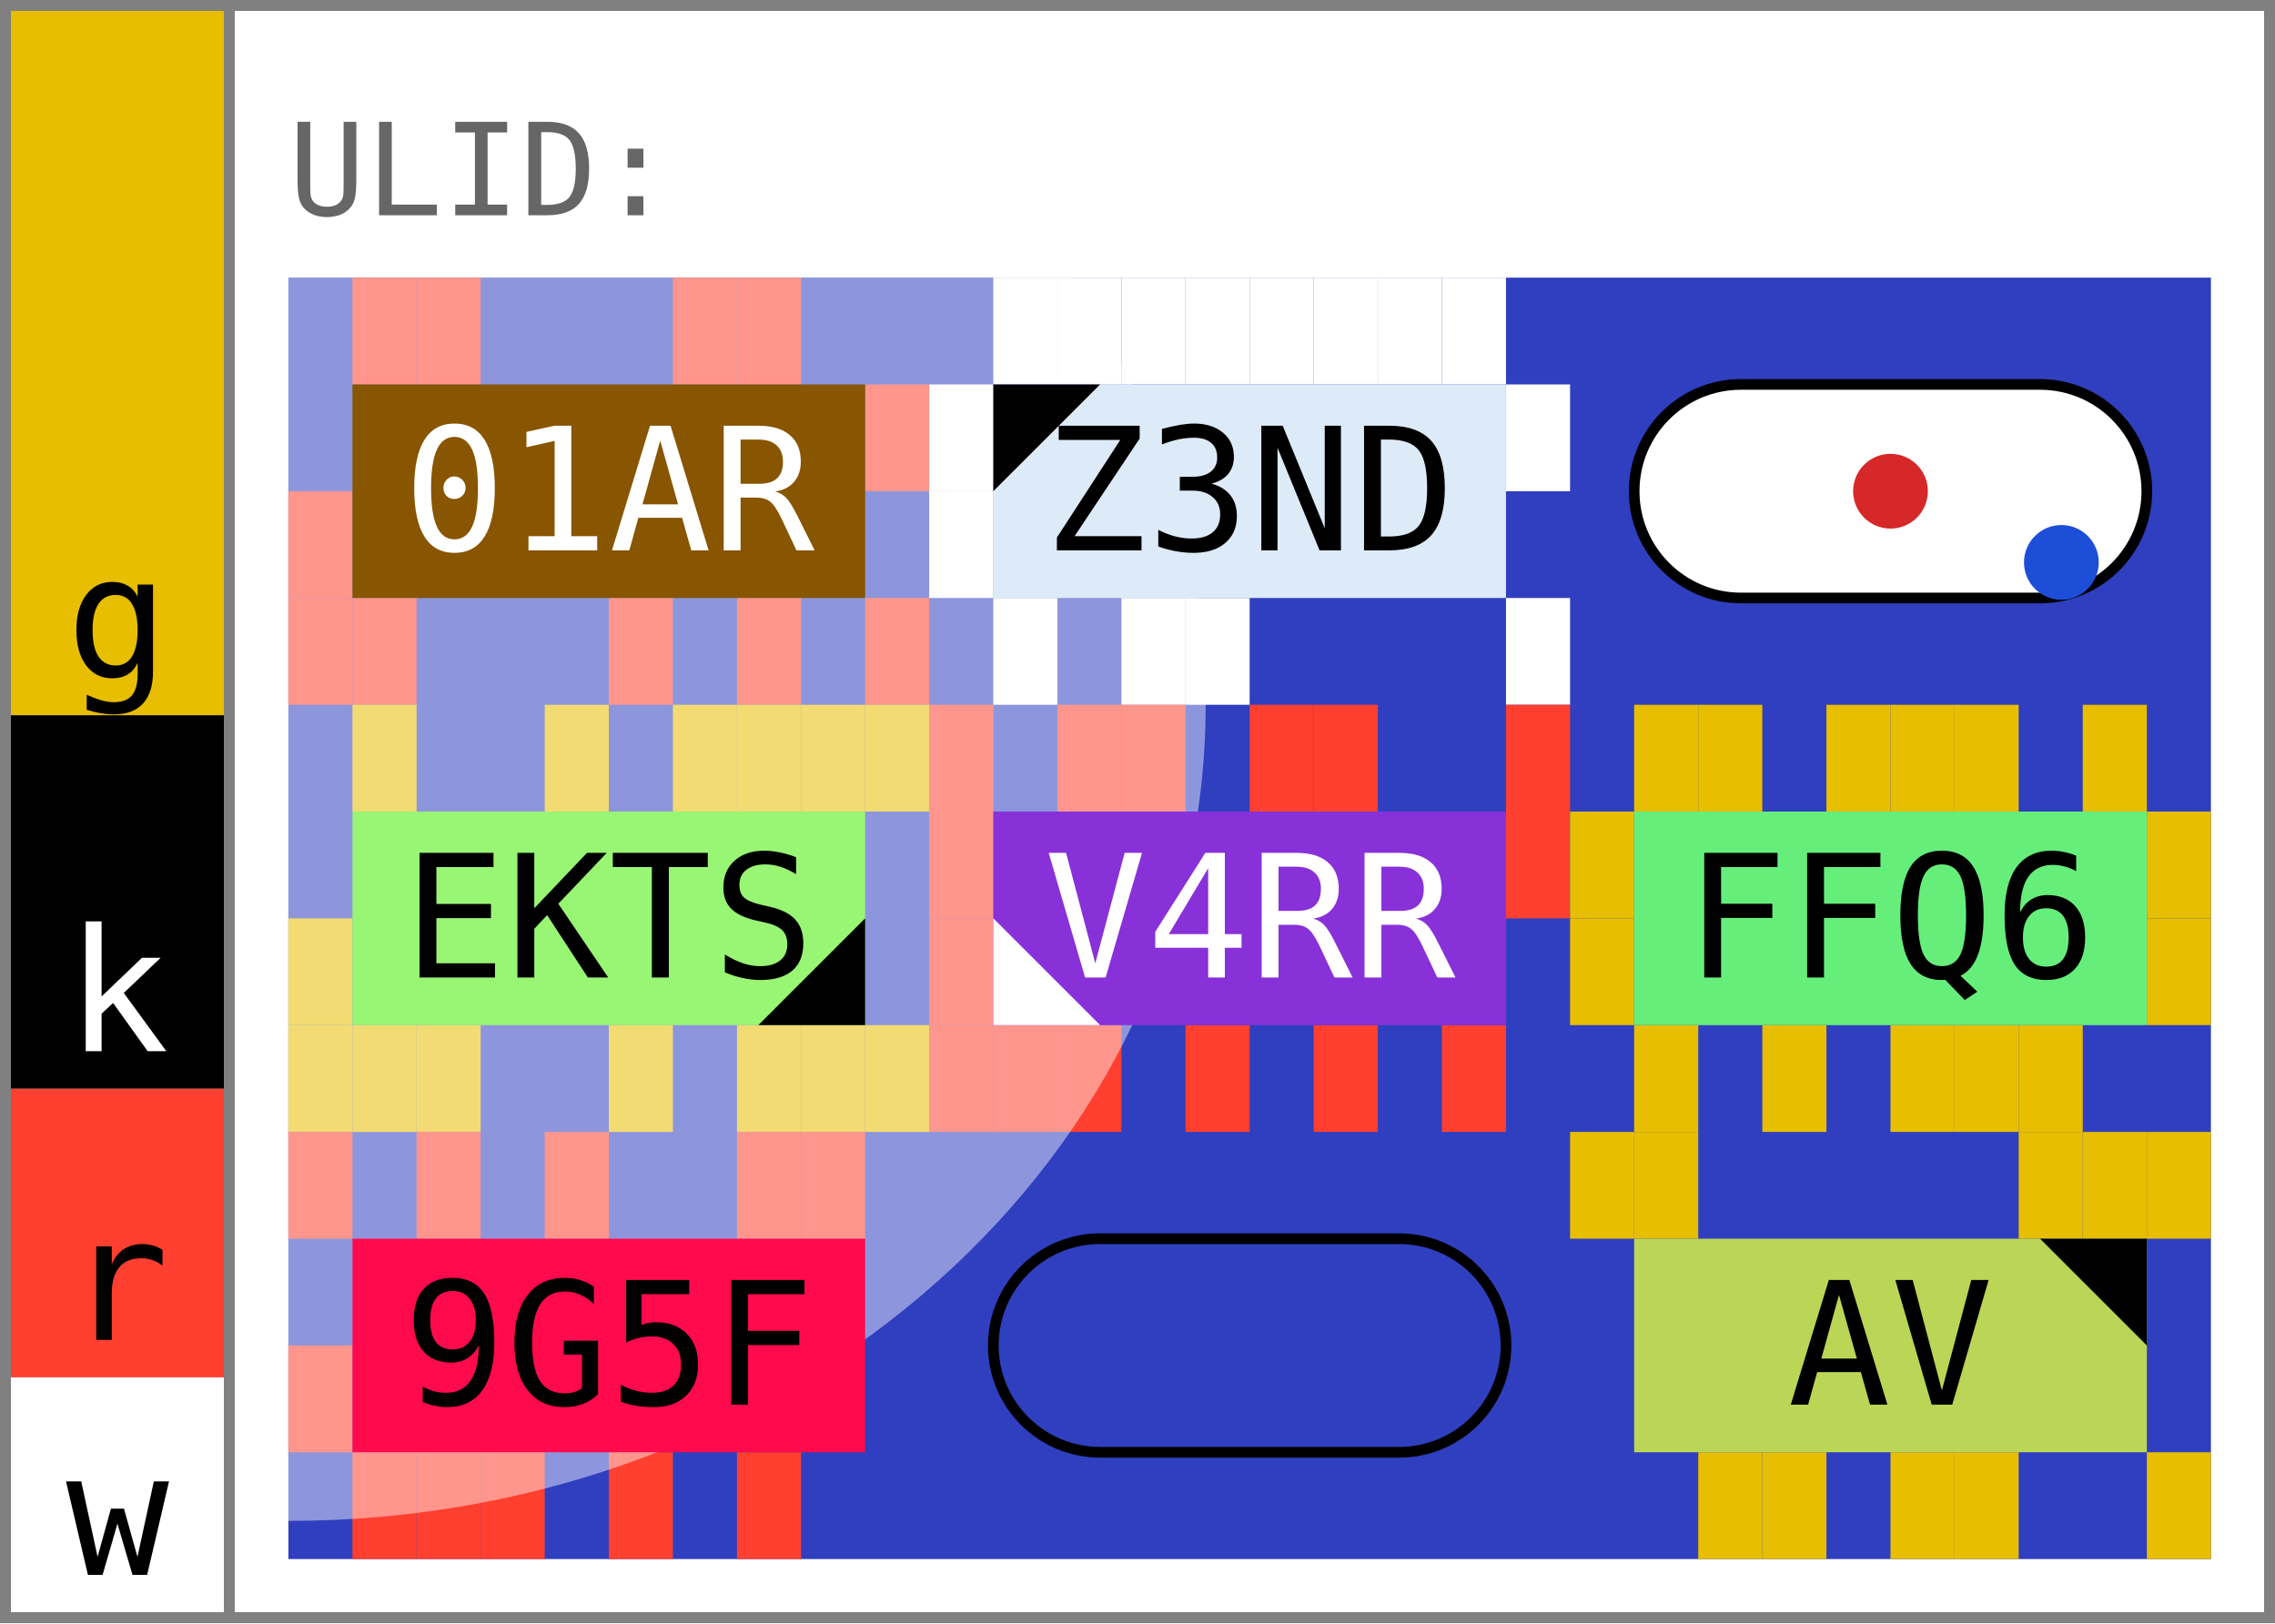
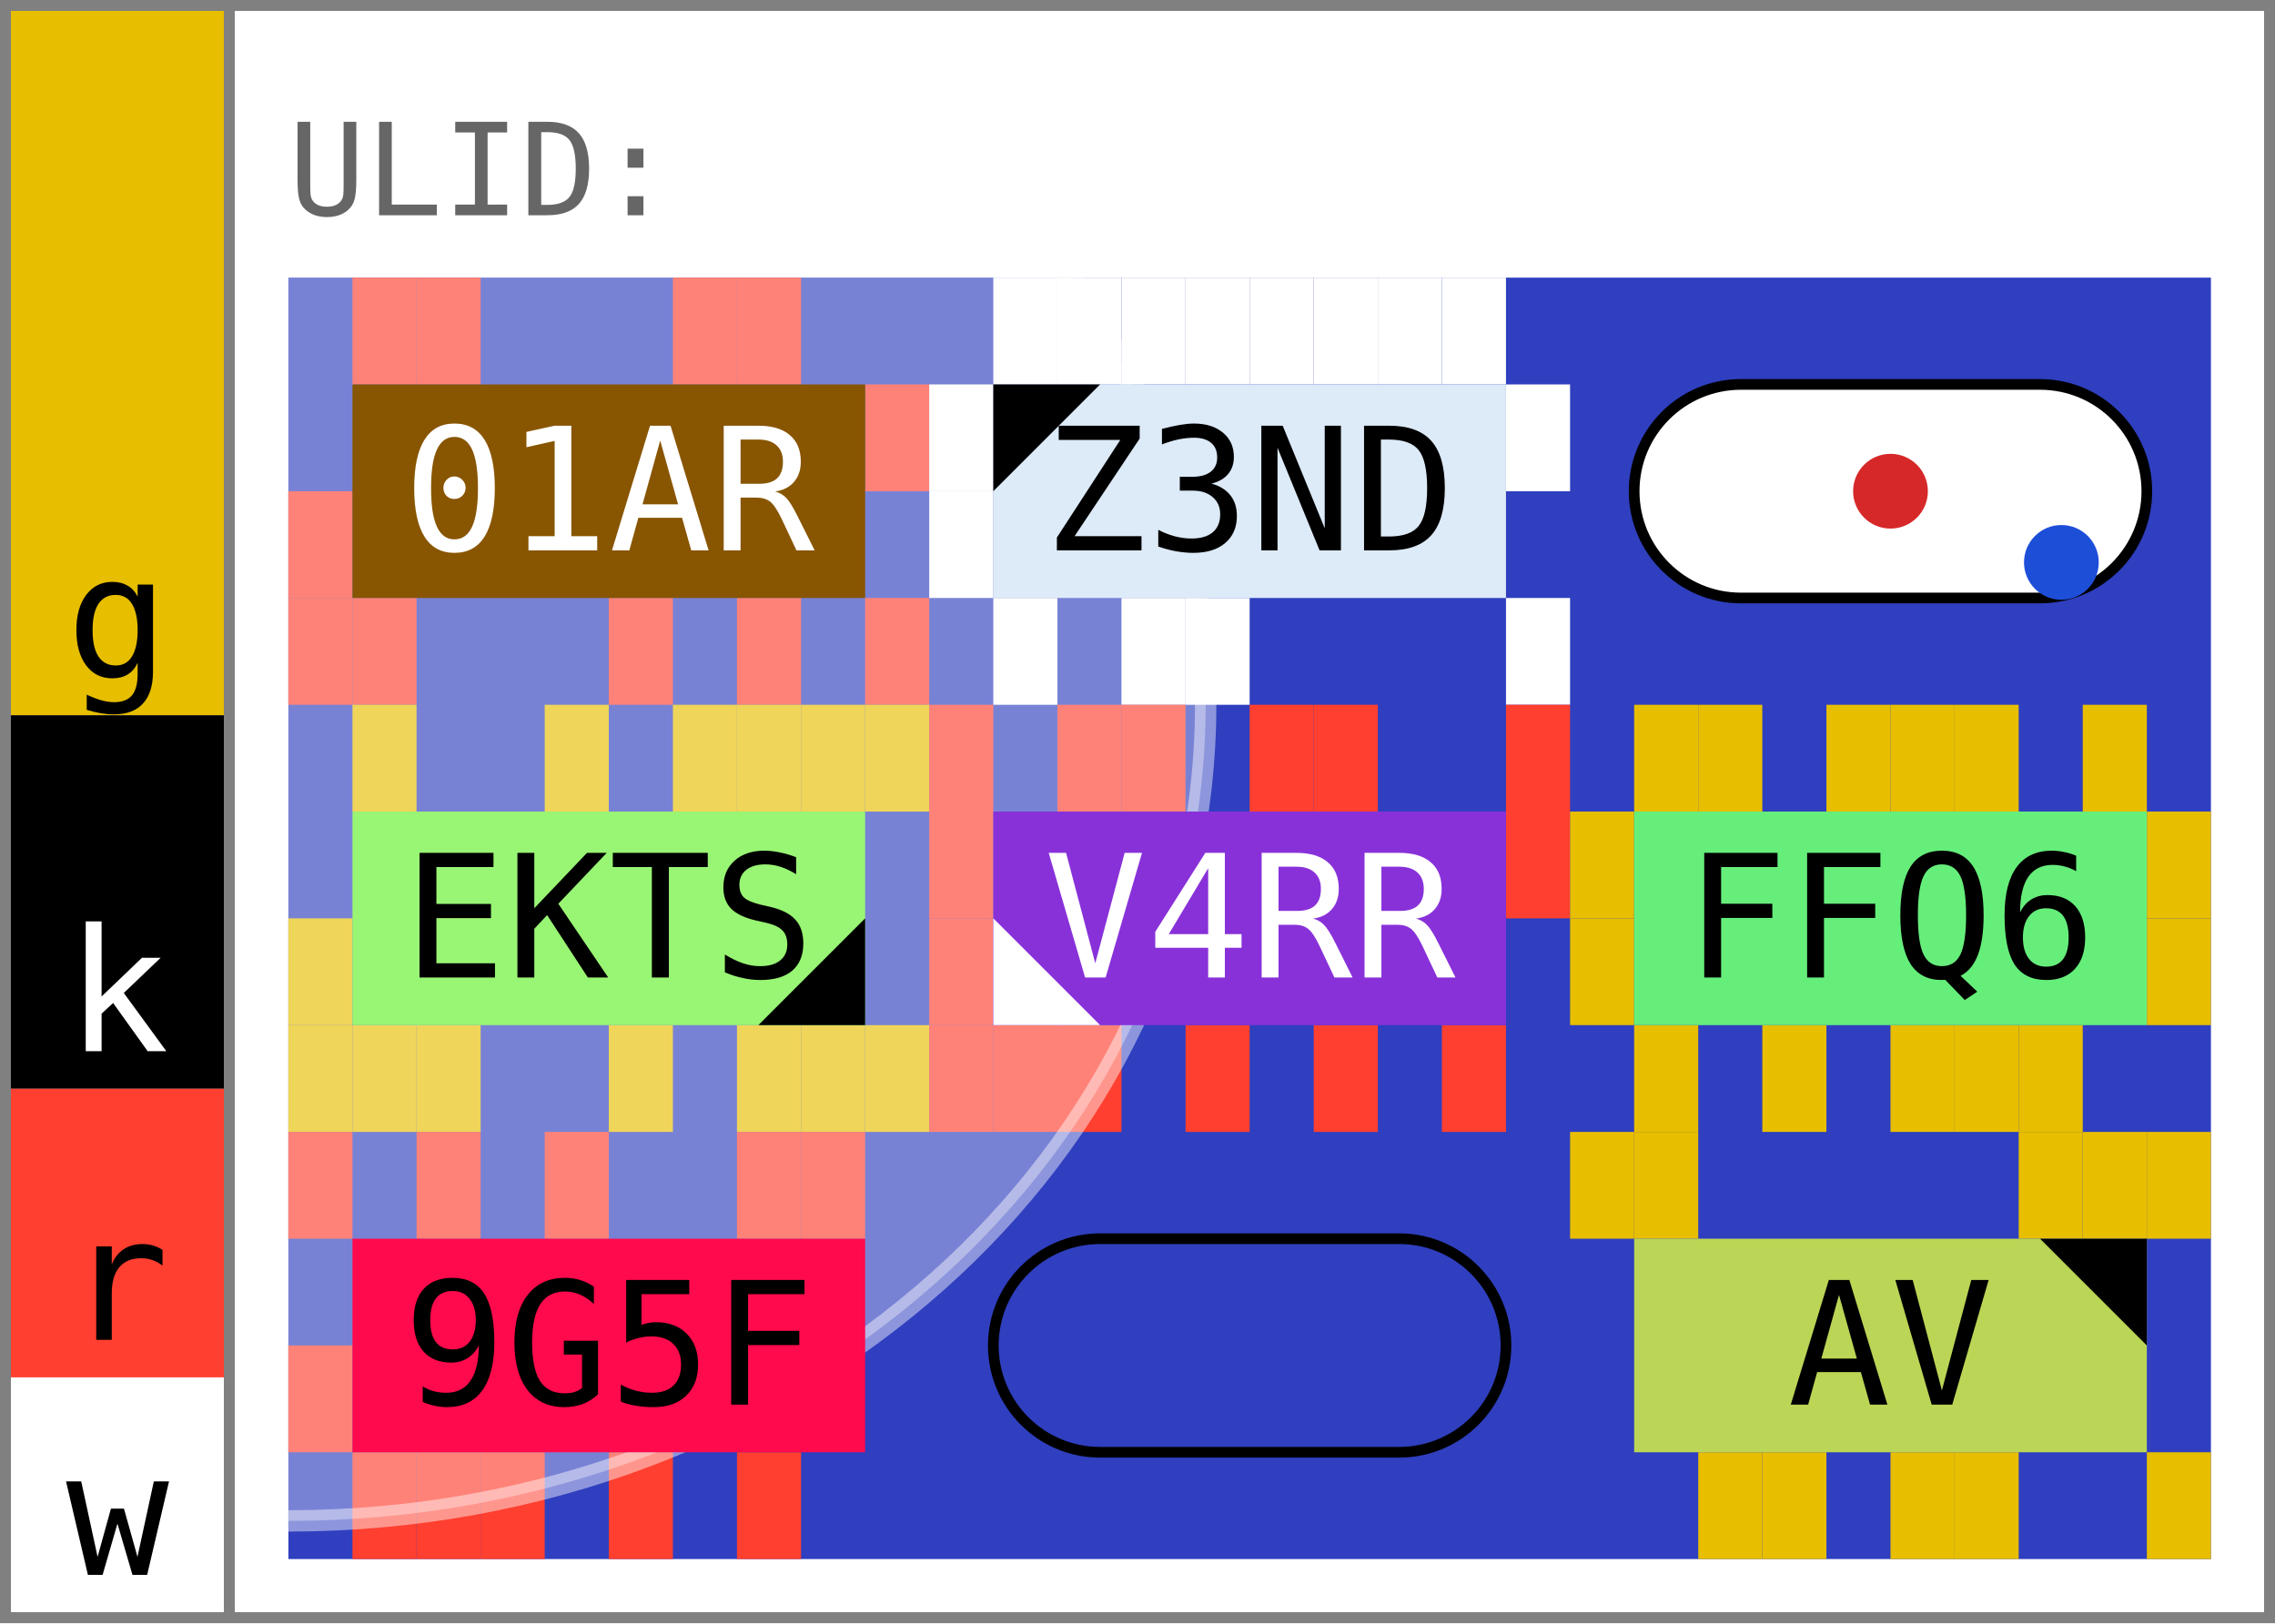
<svg xmlns="http://www.w3.org/2000/svg" width="213.0" height="152.0" viewBox="0 0 213.0 152.0" data-entviz-version="v6" data-entviz-lib="0.6.0" data-input-bytes="26" data-cols="3" data-rows="3">
  <defs>
    <clipPath id="grid-clip-7154c6d615fe7973-3x3">
      <rect x="27.0" y="26.0" width="180.0" height="120.0" />
    </clipPath>
  </defs>
  <rect x="0" y="0" width="213.0" height="152.0" fill="#ffffff" />
  <g data-channel="grid">
    <rect x="27.0" y="26.0" width="180.0" height="120.0" fill="#2f3fbf" />
    <g>
      <rect x="33.0" y="26.0" width="6.0" height="10.0" fill="#ff3f2f" />
      <rect x="39.0" y="26.0" width="6.0" height="10.0" fill="#ff3f2f" />
      <rect x="63.0" y="26.0" width="6.0" height="10.0" fill="#ff3f2f" />
      <rect x="69.0" y="26.0" width="6.0" height="10.0" fill="#ff3f2f" />
      <rect x="81.0" y="36.0" width="6.0" height="10.0" fill="#ff3f2f" />
      <rect x="81.0" y="56.0" width="6.0" height="10.0" fill="#ff3f2f" />
      <rect x="69.0" y="56.0" width="6.0" height="10.0" fill="#ff3f2f" />
      <rect x="57.0" y="56.0" width="6.0" height="10.0" fill="#ff3f2f" />
      <rect x="33.0" y="56.0" width="6.0" height="10.0" fill="#ff3f2f" />
      <rect x="27.0" y="56.0" width="6.0" height="10.0" fill="#ff3f2f" />
      <rect x="27.0" y="46.0" width="6.0" height="10.0" fill="#ff3f2f" />
      <rect x="93.0" y="26.0" width="6.0" height="10.0" fill="#ffffff" />
      <rect x="99.0" y="26.0" width="6.0" height="10.0" fill="#ffffff" />
      <rect x="105.0" y="26.0" width="6.0" height="10.0" fill="#ffffff" />
      <rect x="111.0" y="26.0" width="6.0" height="10.0" fill="#ffffff" />
      <rect x="117.0" y="26.0" width="6.0" height="10.0" fill="#ffffff" />
      <rect x="123.0" y="26.0" width="6.0" height="10.0" fill="#ffffff" />
      <rect x="129.0" y="26.0" width="6.0" height="10.0" fill="#ffffff" />
      <rect x="135.0" y="26.0" width="6.0" height="10.0" fill="#ffffff" />
      <rect x="141.0" y="36.0" width="6.0" height="10.0" fill="#ffffff" />
      <rect x="141.0" y="56.0" width="6.0" height="10.0" fill="#ffffff" />
      <rect x="111.0" y="56.0" width="6.0" height="10.0" fill="#ffffff" />
      <rect x="105.0" y="56.0" width="6.0" height="10.0" fill="#ffffff" />
      <rect x="93.0" y="56.0" width="6.0" height="10.0" fill="#ffffff" />
      <rect x="87.0" y="46.0" width="6.0" height="10.0" fill="#ffffff" />
      <rect x="87.0" y="36.0" width="6.0" height="10.0" fill="#ffffff" />
      <rect x="33.0" y="66.0" width="6.0" height="10.0" fill="#e7be00" />
      <rect x="51.0" y="66.0" width="6.0" height="10.0" fill="#e7be00" />
      <rect x="63.0" y="66.0" width="6.0" height="10.0" fill="#e7be00" />
      <rect x="69.0" y="66.0" width="6.0" height="10.0" fill="#e7be00" />
      <rect x="75.0" y="66.0" width="6.0" height="10.0" fill="#e7be00" />
      <rect x="81.0" y="66.0" width="6.0" height="10.0" fill="#e7be00" />
      <rect x="81.0" y="96.0" width="6.0" height="10.0" fill="#e7be00" />
      <rect x="75.0" y="96.0" width="6.0" height="10.0" fill="#e7be00" />
      <rect x="69.0" y="96.0" width="6.0" height="10.0" fill="#e7be00" />
      <rect x="57.0" y="96.0" width="6.0" height="10.0" fill="#e7be00" />
      <rect x="39.0" y="96.0" width="6.0" height="10.0" fill="#e7be00" />
      <rect x="33.0" y="96.0" width="6.0" height="10.0" fill="#e7be00" />
      <rect x="27.0" y="96.0" width="6.0" height="10.0" fill="#e7be00" />
      <rect x="27.0" y="86.0" width="6.0" height="10.0" fill="#e7be00" />
      <rect x="87.0" y="66.0" width="6.0" height="10.0" fill="#ff3f2f" />
      <rect x="99.0" y="66.0" width="6.0" height="10.0" fill="#ff3f2f" />
      <rect x="105.0" y="66.0" width="6.0" height="10.0" fill="#ff3f2f" />
      <rect x="117.0" y="66.0" width="6.0" height="10.0" fill="#ff3f2f" />
      <rect x="123.0" y="66.0" width="6.0" height="10.0" fill="#ff3f2f" />
      <rect x="141.0" y="66.0" width="6.0" height="10.0" fill="#ff3f2f" />
      <rect x="141.0" y="76.0" width="6.0" height="10.0" fill="#ff3f2f" />
      <rect x="135.0" y="96.0" width="6.0" height="10.0" fill="#ff3f2f" />
      <rect x="123.0" y="96.0" width="6.0" height="10.0" fill="#ff3f2f" />
      <rect x="111.0" y="96.0" width="6.0" height="10.0" fill="#ff3f2f" />
      <rect x="99.0" y="96.0" width="6.0" height="10.0" fill="#ff3f2f" />
      <rect x="93.0" y="96.0" width="6.0" height="10.0" fill="#ff3f2f" />
      <rect x="87.0" y="96.0" width="6.0" height="10.0" fill="#ff3f2f" />
      <rect x="87.0" y="86.0" width="6.0" height="10.0" fill="#ff3f2f" />
      <rect x="87.0" y="76.0" width="6.0" height="10.0" fill="#ff3f2f" />
      <rect x="153.0" y="66.0" width="6.0" height="10.0" fill="#e7be00" />
      <rect x="159.0" y="66.0" width="6.0" height="10.0" fill="#e7be00" />
      <rect x="171.0" y="66.0" width="6.0" height="10.0" fill="#e7be00" />
      <rect x="177.0" y="66.0" width="6.0" height="10.0" fill="#e7be00" />
      <rect x="183.0" y="66.0" width="6.0" height="10.0" fill="#e7be00" />
      <rect x="195.0" y="66.0" width="6.0" height="10.0" fill="#e7be00" />
      <rect x="201.0" y="76.0" width="6.0" height="10.0" fill="#e7be00" />
      <rect x="201.0" y="86.0" width="6.0" height="10.0" fill="#e7be00" />
      <rect x="189.0" y="96.0" width="6.0" height="10.0" fill="#e7be00" />
      <rect x="183.0" y="96.0" width="6.0" height="10.0" fill="#e7be00" />
      <rect x="177.0" y="96.0" width="6.0" height="10.0" fill="#e7be00" />
      <rect x="165.0" y="96.0" width="6.0" height="10.0" fill="#e7be00" />
      <rect x="153.0" y="96.0" width="6.0" height="10.0" fill="#e7be00" />
      <rect x="147.0" y="86.0" width="6.0" height="10.0" fill="#e7be00" />
      <rect x="147.0" y="76.0" width="6.0" height="10.0" fill="#e7be00" />
      <rect x="27.0" y="106.0" width="6.0" height="10.0" fill="#ff3f2f" />
      <rect x="39.0" y="106.0" width="6.0" height="10.0" fill="#ff3f2f" />
      <rect x="51.0" y="106.0" width="6.0" height="10.0" fill="#ff3f2f" />
      <rect x="69.0" y="106.0" width="6.0" height="10.0" fill="#ff3f2f" />
      <rect x="75.0" y="106.0" width="6.0" height="10.0" fill="#ff3f2f" />
      <rect x="69.0" y="136.0" width="6.0" height="10.0" fill="#ff3f2f" />
      <rect x="57.0" y="136.0" width="6.0" height="10.0" fill="#ff3f2f" />
      <rect x="45.0" y="136.0" width="6.0" height="10.0" fill="#ff3f2f" />
      <rect x="39.0" y="136.0" width="6.0" height="10.0" fill="#ff3f2f" />
      <rect x="33.0" y="136.0" width="6.0" height="10.0" fill="#ff3f2f" />
      <rect x="27.0" y="126.0" width="6.0" height="10.0" fill="#ff3f2f" />
      <rect x="147.0" y="106.0" width="6.0" height="10.0" fill="#e7be00" />
      <rect x="153.0" y="106.0" width="6.0" height="10.0" fill="#e7be00" />
      <rect x="189.0" y="106.0" width="6.0" height="10.0" fill="#e7be00" />
      <rect x="195.0" y="106.0" width="6.0" height="10.0" fill="#e7be00" />
      <rect x="201.0" y="106.0" width="6.0" height="10.0" fill="#e7be00" />
      <rect x="201.0" y="136.0" width="6.0" height="10.0" fill="#e7be00" />
      <rect x="183.0" y="136.0" width="6.0" height="10.0" fill="#e7be00" />
      <rect x="177.0" y="136.0" width="6.0" height="10.0" fill="#e7be00" />
      <rect x="165.0" y="136.0" width="6.0" height="10.0" fill="#e7be00" />
      <rect x="159.0" y="136.0" width="6.0" height="10.0" fill="#e7be00" />
    </g>
    <g clip-path="url(#grid-clip-7154c6d615fe7973-3x3)" data-channel="ellipse" data-ellipse-anchor-x="27.0" data-ellipse-anchor-y="66.0" data-ellipse-rx="85.88204003166203" data-ellipse-ry="76.42713654193778" data-ellipse-rotation-deg="0.0">
-       <ellipse cx="27.0" cy="66.0" rx="85.882" ry="76.427" transform="rotate(0.0 27.0 66.0)" fill="#ffffff" fill-opacity="0.45" />
+       <ellipse cx="27.0" cy="66.0" rx="85.882" ry="76.427" transform="rotate(0.0 27.0 66.0)" fill="#ffffff" stroke="#ffffff" fill-opacity="0.35" stroke-opacity="0.45" stroke-width="2.0" />
    </g>
    <g>
      <g data-channel="cell" data-cell-index="0" data-cell-row="0" data-cell-col="0">
        <rect x="33.0" y="36.0" width="48.0" height="20.0" fill="#885500" />
        <text x="57.0" y="46.0" fill="#ffffff" style="font-family: &quot;JetBrains Mono&quot;, &quot;Menlo&quot;, &quot;Consolas&quot;, &quot;DejaVu Sans Mono&quot;, &quot;Liberation Mono&quot;, &quot;Roboto Mono&quot;, &quot;Noto Sans Mono&quot;, monospace; font-size: 16.0px;" text-anchor="middle" dominant-baseline="central">01AR</text>
      </g>
      <g data-channel="cell" data-cell-index="1" data-cell-row="0" data-cell-col="1" data-cell-quartile="1">
        <rect x="93.0" y="36.0" width="48.0" height="20.0" fill="#ddeaf8" />
        <text x="117.0" y="46.0" fill="#000000" style="font-family: &quot;JetBrains Mono&quot;, &quot;Menlo&quot;, &quot;Consolas&quot;, &quot;DejaVu Sans Mono&quot;, &quot;Liberation Mono&quot;, &quot;Roboto Mono&quot;, &quot;Noto Sans Mono&quot;, monospace; font-size: 16.0px;" text-anchor="middle" dominant-baseline="central">Z3ND</text>
        <polygon points="93.0,36.0 103.0,36.0 93.0,46.0" fill="#000000" />
      </g>
      <g data-channel="cell" data-cell-index="2" data-cell-row="0" data-cell-col="2" data-cell-blank="true" data-cell-blank-map="true">
        <rect x="153.0" y="36.0" width="48.0" height="20.0" rx="10.0" ry="10.0" fill="#ffffff" stroke="#000000" stroke-width="1" />
        <circle cx="177.0" cy="46.0" r="3.5" fill="#d62828" data-blank-map-max="true" />
        <circle cx="193.0" cy="52.667" r="3.5" fill="#1d4ed8" data-blank-map-min="true" />
      </g>
      <g data-channel="cell" data-cell-index="3" data-cell-row="1" data-cell-col="0" data-cell-quartile="3">
        <rect x="33.0" y="76.0" width="48.0" height="20.0" fill="#99f574" />
        <text x="57.0" y="86.0" fill="#000000" style="font-family: &quot;JetBrains Mono&quot;, &quot;Menlo&quot;, &quot;Consolas&quot;, &quot;DejaVu Sans Mono&quot;, &quot;Liberation Mono&quot;, &quot;Roboto Mono&quot;, &quot;Noto Sans Mono&quot;, monospace; font-size: 16.0px;" text-anchor="middle" dominant-baseline="central">EKTS</text>
        <polygon points="81.0,96.0 81.0,86.0 71.0,96.0" fill="#000000" />
      </g>
      <g data-channel="cell" data-cell-index="4" data-cell-row="1" data-cell-col="1" data-cell-quartile="4">
        <rect x="93.0" y="76.0" width="48.0" height="20.0" fill="#8831d9" />
        <text x="117.0" y="86.0" fill="#ffffff" style="font-family: &quot;JetBrains Mono&quot;, &quot;Menlo&quot;, &quot;Consolas&quot;, &quot;DejaVu Sans Mono&quot;, &quot;Liberation Mono&quot;, &quot;Roboto Mono&quot;, &quot;Noto Sans Mono&quot;, monospace; font-size: 16.0px;" text-anchor="middle" dominant-baseline="central">V4RR</text>
        <polygon points="93.0,96.0 93.0,86.0 103.0,96.0" fill="#ffffff" />
      </g>
      <g data-channel="cell" data-cell-index="5" data-cell-row="1" data-cell-col="2">
        <rect x="153.0" y="76.0" width="48.0" height="20.0" fill="#66ee7b" />
        <text x="177.0" y="86.0" fill="#000000" style="font-family: &quot;JetBrains Mono&quot;, &quot;Menlo&quot;, &quot;Consolas&quot;, &quot;DejaVu Sans Mono&quot;, &quot;Liberation Mono&quot;, &quot;Roboto Mono&quot;, &quot;Noto Sans Mono&quot;, monospace; font-size: 16.0px;" text-anchor="middle" dominant-baseline="central">FFQ6</text>
      </g>
      <g data-channel="cell" data-cell-index="6" data-cell-row="2" data-cell-col="0">
        <rect x="33.0" y="116.0" width="48.0" height="20.0" fill="#ff0a4c" />
        <text x="57.0" y="126.0" fill="#000000" style="font-family: &quot;JetBrains Mono&quot;, &quot;Menlo&quot;, &quot;Consolas&quot;, &quot;DejaVu Sans Mono&quot;, &quot;Liberation Mono&quot;, &quot;Roboto Mono&quot;, &quot;Noto Sans Mono&quot;, monospace; font-size: 16.0px;" text-anchor="middle" dominant-baseline="central">9G5F</text>
      </g>
      <g data-channel="cell" data-cell-index="7" data-cell-row="2" data-cell-col="1" data-cell-blank="true">
        <rect x="93.0" y="116.0" width="48.0" height="20.0" rx="10.0" ry="10.0" fill="none" stroke="#000000" stroke-width="1" />
      </g>
      <g data-channel="cell" data-cell-index="8" data-cell-row="2" data-cell-col="2" data-cell-quartile="2">
        <rect x="153.0" y="116.0" width="48.0" height="20.0" fill="#bbd556" />
        <text x="177.0" y="126.0" fill="#000000" style="font-family: &quot;JetBrains Mono&quot;, &quot;Menlo&quot;, &quot;Consolas&quot;, &quot;DejaVu Sans Mono&quot;, &quot;Liberation Mono&quot;, &quot;Roboto Mono&quot;, &quot;Noto Sans Mono&quot;, monospace; font-size: 16.0px;" text-anchor="middle" dominant-baseline="central">AV</text>
        <polygon points="201.0,116.0 191.0,116.0 201.0,126.0" fill="#000000" />
      </g>
    </g>
  </g>
  <g data-channel="color-bar">
    <g data-color-bar-rank="0" data-color-bar-band="G">
      <rect x="1" y="1" width="20.0" height="65.979" fill="#e7be00" />
      <text x="11.0" y="63.459" fill="#000000" style="font-family: &quot;JetBrains Mono&quot;, &quot;Menlo&quot;, &quot;Consolas&quot;, &quot;DejaVu Sans Mono&quot;, &quot;Liberation Mono&quot;, &quot;Roboto Mono&quot;, &quot;Noto Sans Mono&quot;, monospace; font-size: 16.0px;" text-anchor="middle" data-color-bar-letter="true">g</text>
    </g>
    <g data-color-bar-rank="1" data-color-bar-band="K">
      <rect x="1" y="66.979" width="20.0" height="34.985" fill="#000000" />
      <text x="11.0" y="98.443" fill="#ffffff" style="font-family: &quot;JetBrains Mono&quot;, &quot;Menlo&quot;, &quot;Consolas&quot;, &quot;DejaVu Sans Mono&quot;, &quot;Liberation Mono&quot;, &quot;Roboto Mono&quot;, &quot;Noto Sans Mono&quot;, monospace; font-size: 16.0px;" text-anchor="middle" data-color-bar-letter="true">k</text>
    </g>
    <g data-color-bar-rank="2" data-color-bar-band="R">
      <rect x="1" y="101.963" width="20.0" height="27.025" fill="#ff3f2f" />
      <text x="11.0" y="125.468" fill="#000000" style="font-family: &quot;JetBrains Mono&quot;, &quot;Menlo&quot;, &quot;Consolas&quot;, &quot;DejaVu Sans Mono&quot;, &quot;Liberation Mono&quot;, &quot;Roboto Mono&quot;, &quot;Noto Sans Mono&quot;, monospace; font-size: 16.0px;" text-anchor="middle" data-color-bar-letter="true">r</text>
    </g>
    <g data-color-bar-rank="3" data-color-bar-band="W">
      <rect x="1" y="128.988" width="20.0" height="22.012" fill="#ffffff" />
      <text x="11.0" y="147.48" fill="#000000" style="font-family: &quot;JetBrains Mono&quot;, &quot;Menlo&quot;, &quot;Consolas&quot;, &quot;DejaVu Sans Mono&quot;, &quot;Liberation Mono&quot;, &quot;Roboto Mono&quot;, &quot;Noto Sans Mono&quot;, monospace; font-size: 16.0px;" text-anchor="middle" data-color-bar-letter="true">w</text>
    </g>
  </g>
  <g data-channel="label-top">
    <text x="27.0" y="16.0" fill="#666666" style="font-family: &quot;JetBrains Mono&quot;, &quot;Menlo&quot;, &quot;Consolas&quot;, &quot;DejaVu Sans Mono&quot;, &quot;Liberation Mono&quot;, &quot;Roboto Mono&quot;, &quot;Noto Sans Mono&quot;, monospace; font-size: 12.0px;" dominant-baseline="central">ULID:</text>
  </g>
  <line x1="0" y1="0.5" x2="213.0" y2="0.5" stroke="#808080" stroke-width="1" shape-rendering="crispEdges" />
  <line x1="212.5" y1="0" x2="212.5" y2="152.0" stroke="#808080" stroke-width="1" shape-rendering="crispEdges" />
  <line x1="0" y1="151.5" x2="213.0" y2="151.5" stroke="#808080" stroke-width="1" shape-rendering="crispEdges" />
  <line x1="0.5" y1="0" x2="0.5" y2="152.0" stroke="#808080" stroke-width="1" shape-rendering="crispEdges" />
  <line x1="21.5" y1="0" x2="21.5" y2="152.0" stroke="#808080" stroke-width="1" shape-rendering="crispEdges" />
</svg>
